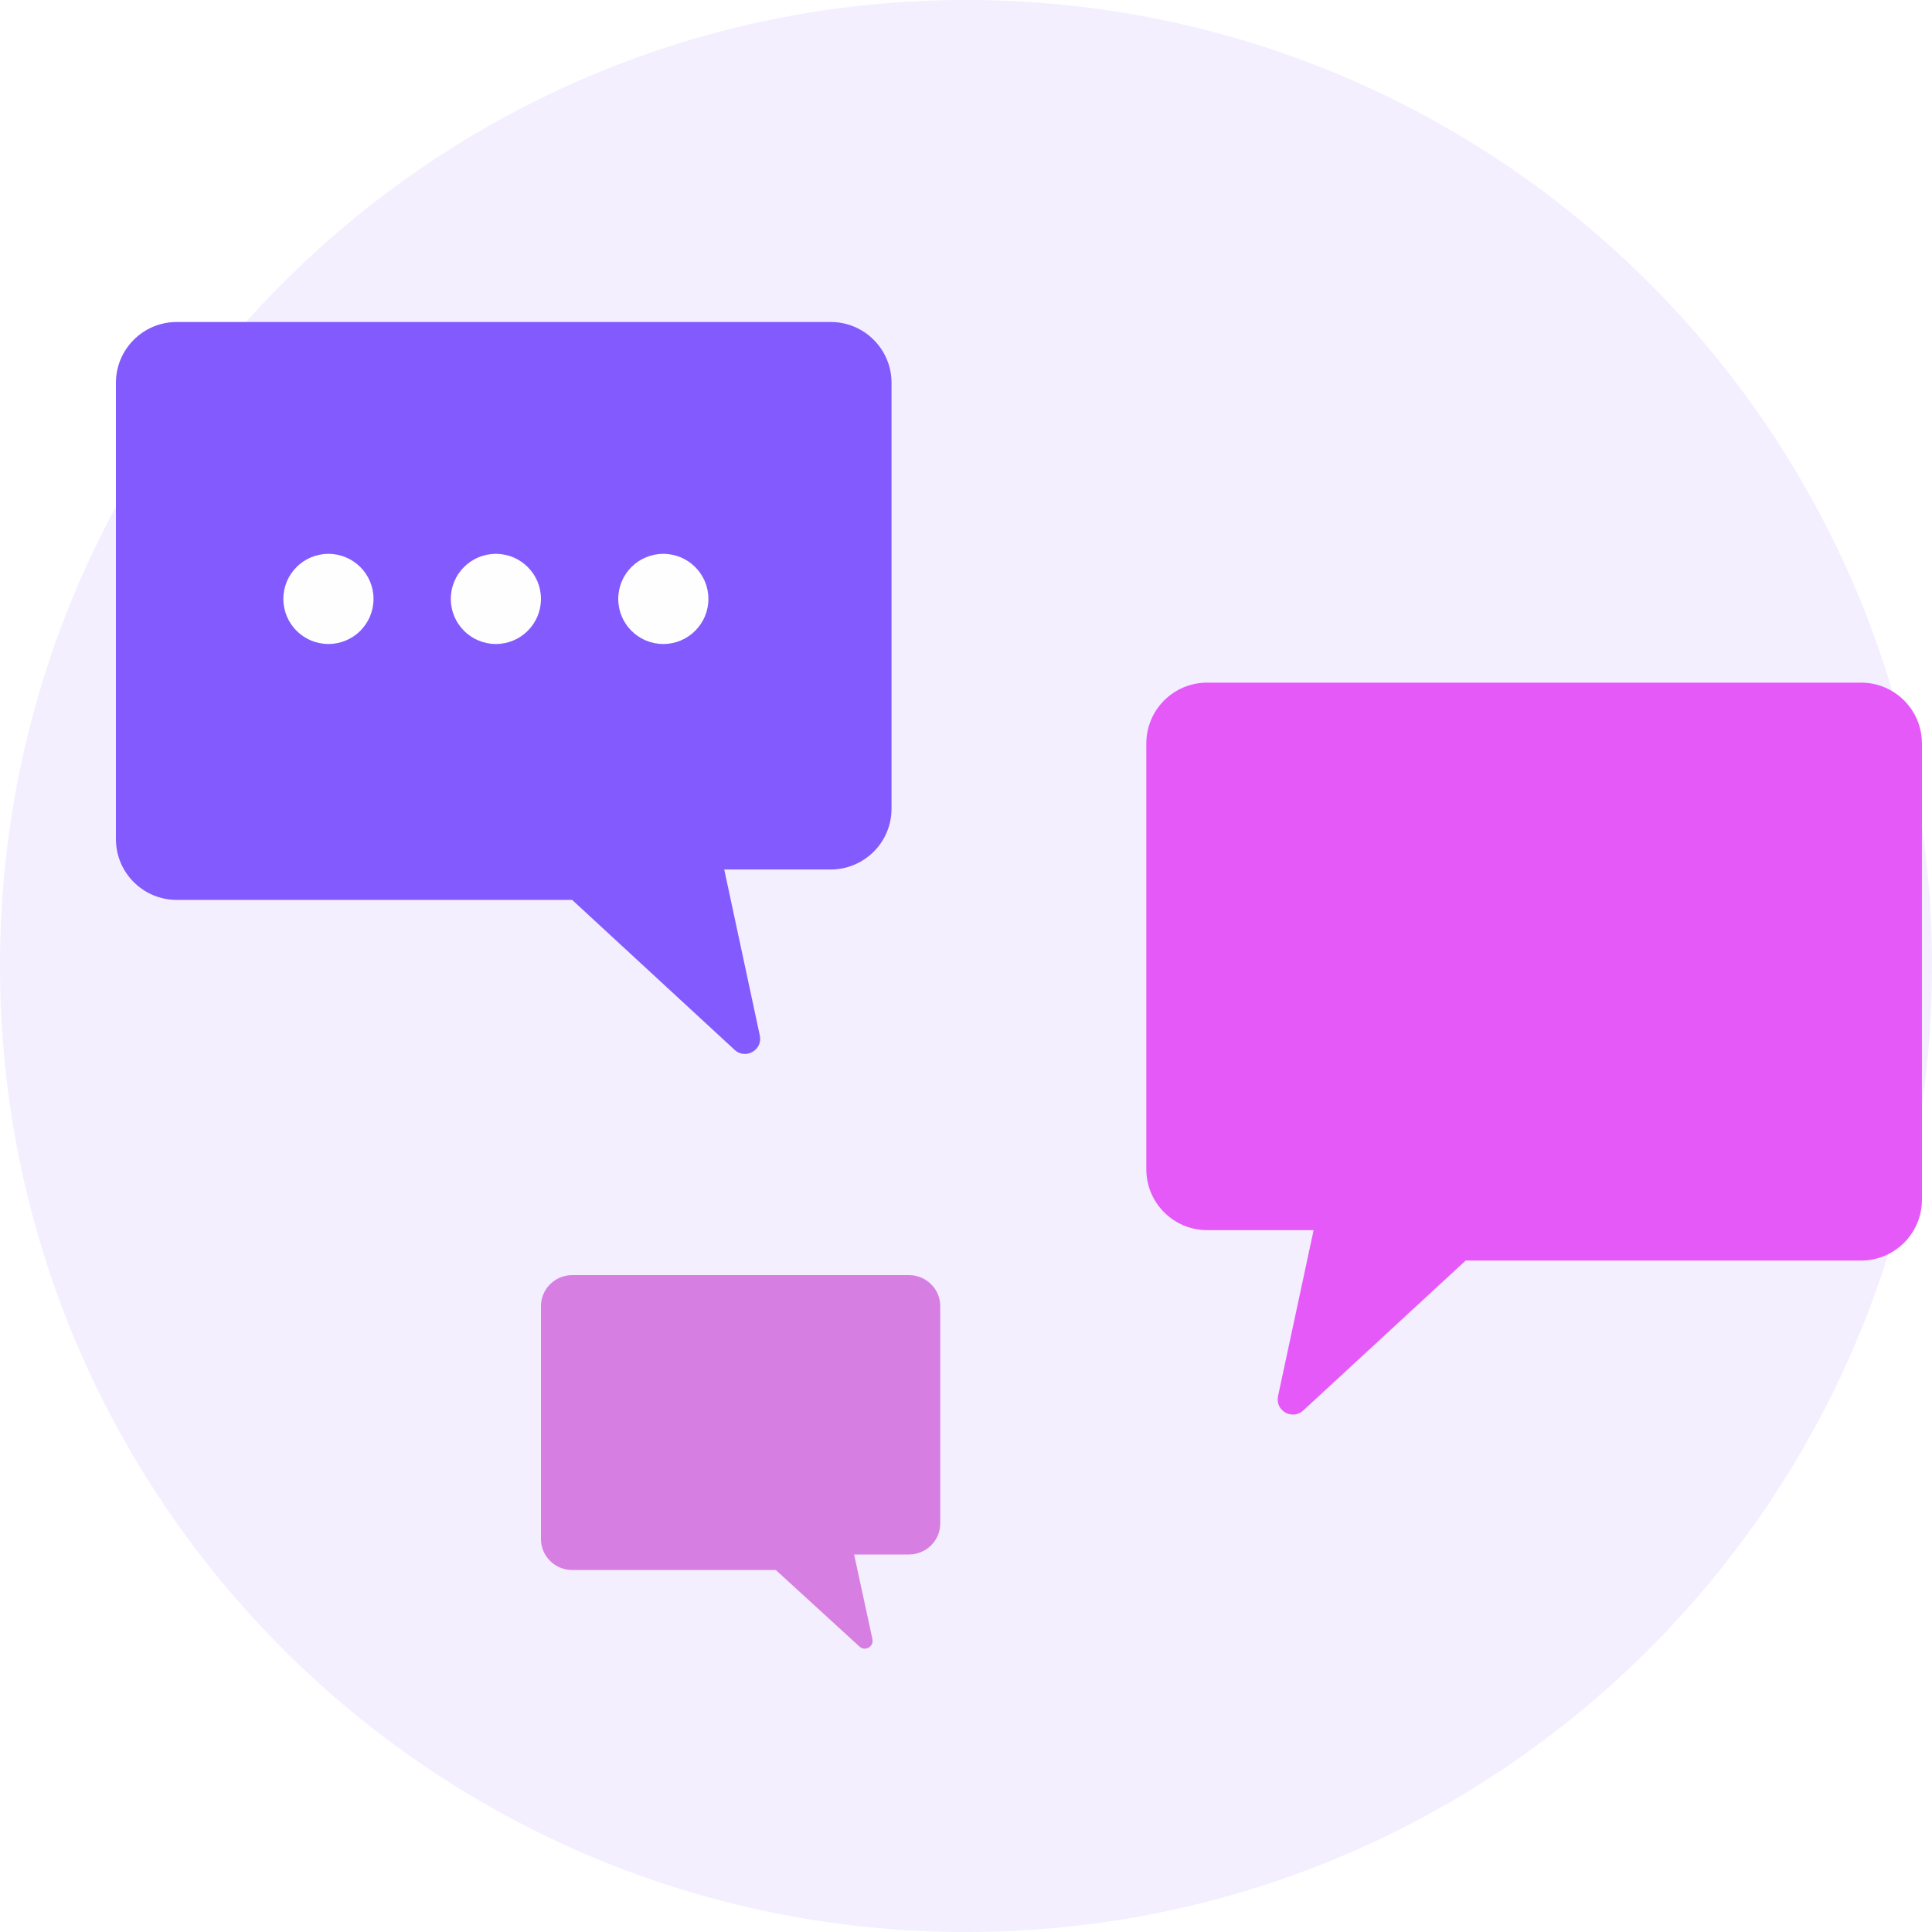
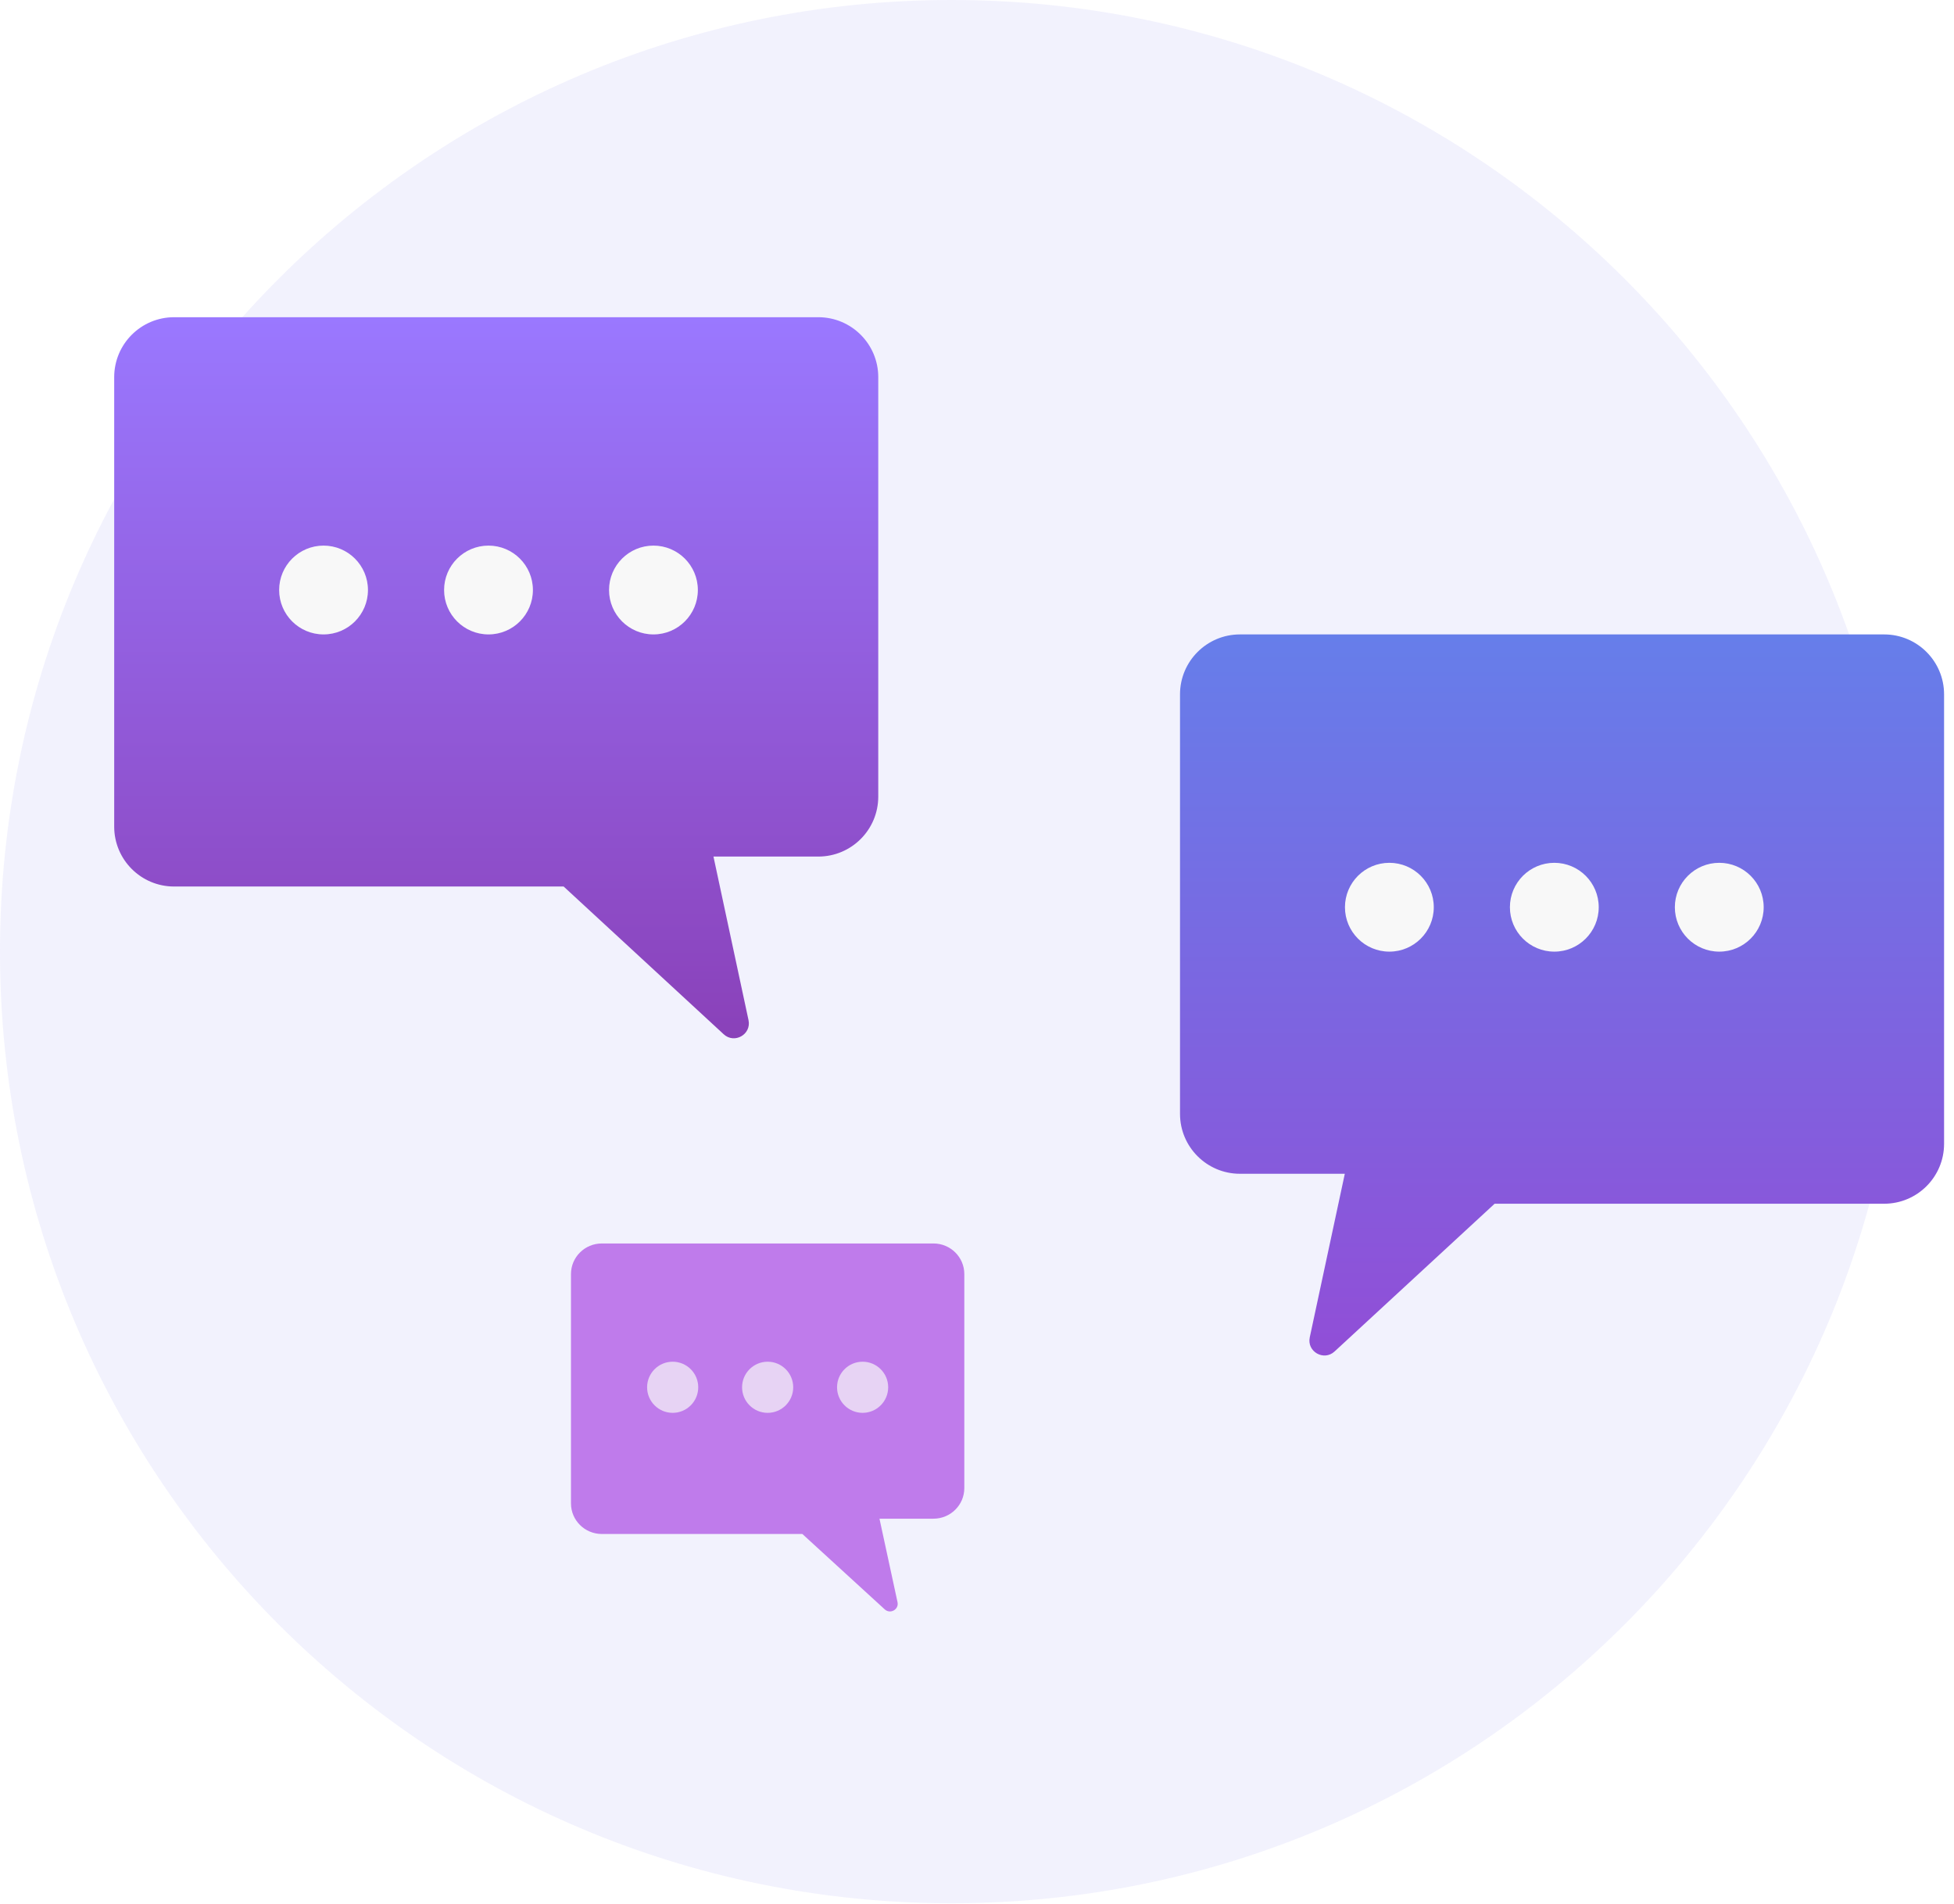
- <svg xmlns="http://www.w3.org/2000/svg" width="150" height="150" viewBox="0 0 150 150" fill="none">
-   <circle opacity="0.1" cx="75" cy="75" r="75" fill="#835AFD" />
-   <path d="M9 29.723V62.784V65.145C9 67.753 11.114 69.868 13.723 69.868H44.422L57.036 81.512C57.883 82.293 59.233 81.523 58.992 80.397L56.23 67.507H64.495C67.103 67.507 69.218 65.392 69.218 62.784V29.723C69.218 27.114 67.103 25 64.495 25H13.723C11.114 25 9 27.114 9 29.723Z" fill="#835AFD" />
-   <path d="M149.218 57.723V90.784V93.145C149.218 95.753 147.103 97.868 144.495 97.868H113.795L101.181 109.512C100.335 110.293 98.984 109.524 99.226 108.397L101.988 95.507H93.723C91.115 95.507 89 93.392 89 90.784V57.723C89 55.114 91.115 53 93.723 53H144.495C147.103 53 149.218 55.114 149.218 57.723Z" fill="#E559F9" />
-   <path d="M42 101.41V118.281V119.486C42 120.817 43.089 121.896 44.431 121.896H60.235L66.729 127.838C67.165 128.237 67.86 127.844 67.736 127.269L66.314 120.691H70.569C71.911 120.691 73 119.612 73 118.281V101.41C73 100.079 71.911 99 70.569 99H44.431C43.089 99 42 100.079 42 101.41Z" fill="#D67EE2" />
-   <circle cx="25.5" cy="46.5" r="3.5" fill="#FEFEFE" />
-   <circle cx="38.5" cy="46.5" r="3.5" fill="#FEFEFE" />
-   <circle cx="51.5" cy="46.5" r="3.5" fill="#FEFEFE" />
+ <svg xmlns="http://www.w3.org/2000/svg" width="154" height="150" viewBox="0 0 154 150" fill="none">
+   <circle opacity="0.1" cx="75" cy="75" r="75" fill="#7B77EE" />
+   <path d="M9 29.723V62.784V65.145C9 67.754 11.114 69.868 13.723 69.868H44.422L57.036 81.512C57.883 82.293 59.233 81.524 58.992 80.397L56.23 67.507H64.495C67.103 67.507 69.218 65.392 69.218 62.784V29.723C69.218 27.115 67.103 25 64.495 25H13.723C11.114 25 9 27.115 9 29.723Z" fill="url(#paint0_linear)" />
+   <path d="M153.218 54.723V87.784V90.145C153.218 92.754 151.103 94.868 148.495 94.868H117.795L105.181 106.512C104.335 107.294 102.984 106.524 103.226 105.397L105.988 92.507H97.723C95.115 92.507 93 90.392 93 87.784V54.723C93 52.115 95.115 50 97.723 50H148.495C151.103 50 153.218 52.115 153.218 54.723Z" fill="url(#paint1_linear)" />
+   <circle cx="109.5" cy="71.5" r="3.5" fill="#F8F8F8" />
+   <circle cx="122.5" cy="71.5" r="3.5" fill="#F8F8F8" />
+   <circle cx="135.5" cy="71.5" r="3.5" fill="#F8F8F8" />
+   <path d="M45 100.41V117.281V118.486C45 119.817 46.089 120.896 47.431 120.896H63.235L69.729 126.838C70.165 127.237 70.86 126.844 70.736 126.269L69.314 119.691H73.569C74.911 119.691 76 118.612 76 117.281V100.41C76 99.079 74.911 98 73.569 98H47.431C46.089 98 45 99.079 45 100.41Z" fill="#BF7BEB" />
+   <circle cx="25.5" cy="46.5" r="3.5" fill="#F8F8F8" />
+   <circle cx="38.5" cy="46.5" r="3.5" fill="#F8F8F8" />
+   <circle cx="51.5" cy="46.5" r="3.5" fill="#F8F8F8" />
+   <circle opacity="0.7" cx="53.015" cy="109.334" r="2.015" fill="#F8F8F8" />
+   <circle opacity="0.7" cx="60.5" cy="109.334" r="2.015" fill="#F8F8F8" />
+   <circle opacity="0.7" cx="67.985" cy="109.334" r="2.015" fill="#F8F8F8" />
+   <defs>
+     <linearGradient id="paint0_linear" x1="39.109" y1="25" x2="39.109" y2="81.83" gradientUnits="userSpaceOnUse">
+       <stop stop-color="#9A78FF" />
+       <stop offset="1" stop-color="#8A41B9" />
+     </linearGradient>
+     <linearGradient id="paint1_linear" x1="123.109" y1="50" x2="123.109" y2="106.83" gradientUnits="userSpaceOnUse">
+       <stop stop-color="#667EEA" />
+       <stop offset="1" stop-color="#914ED7" />
+     </linearGradient>
+   </defs>
</svg>
